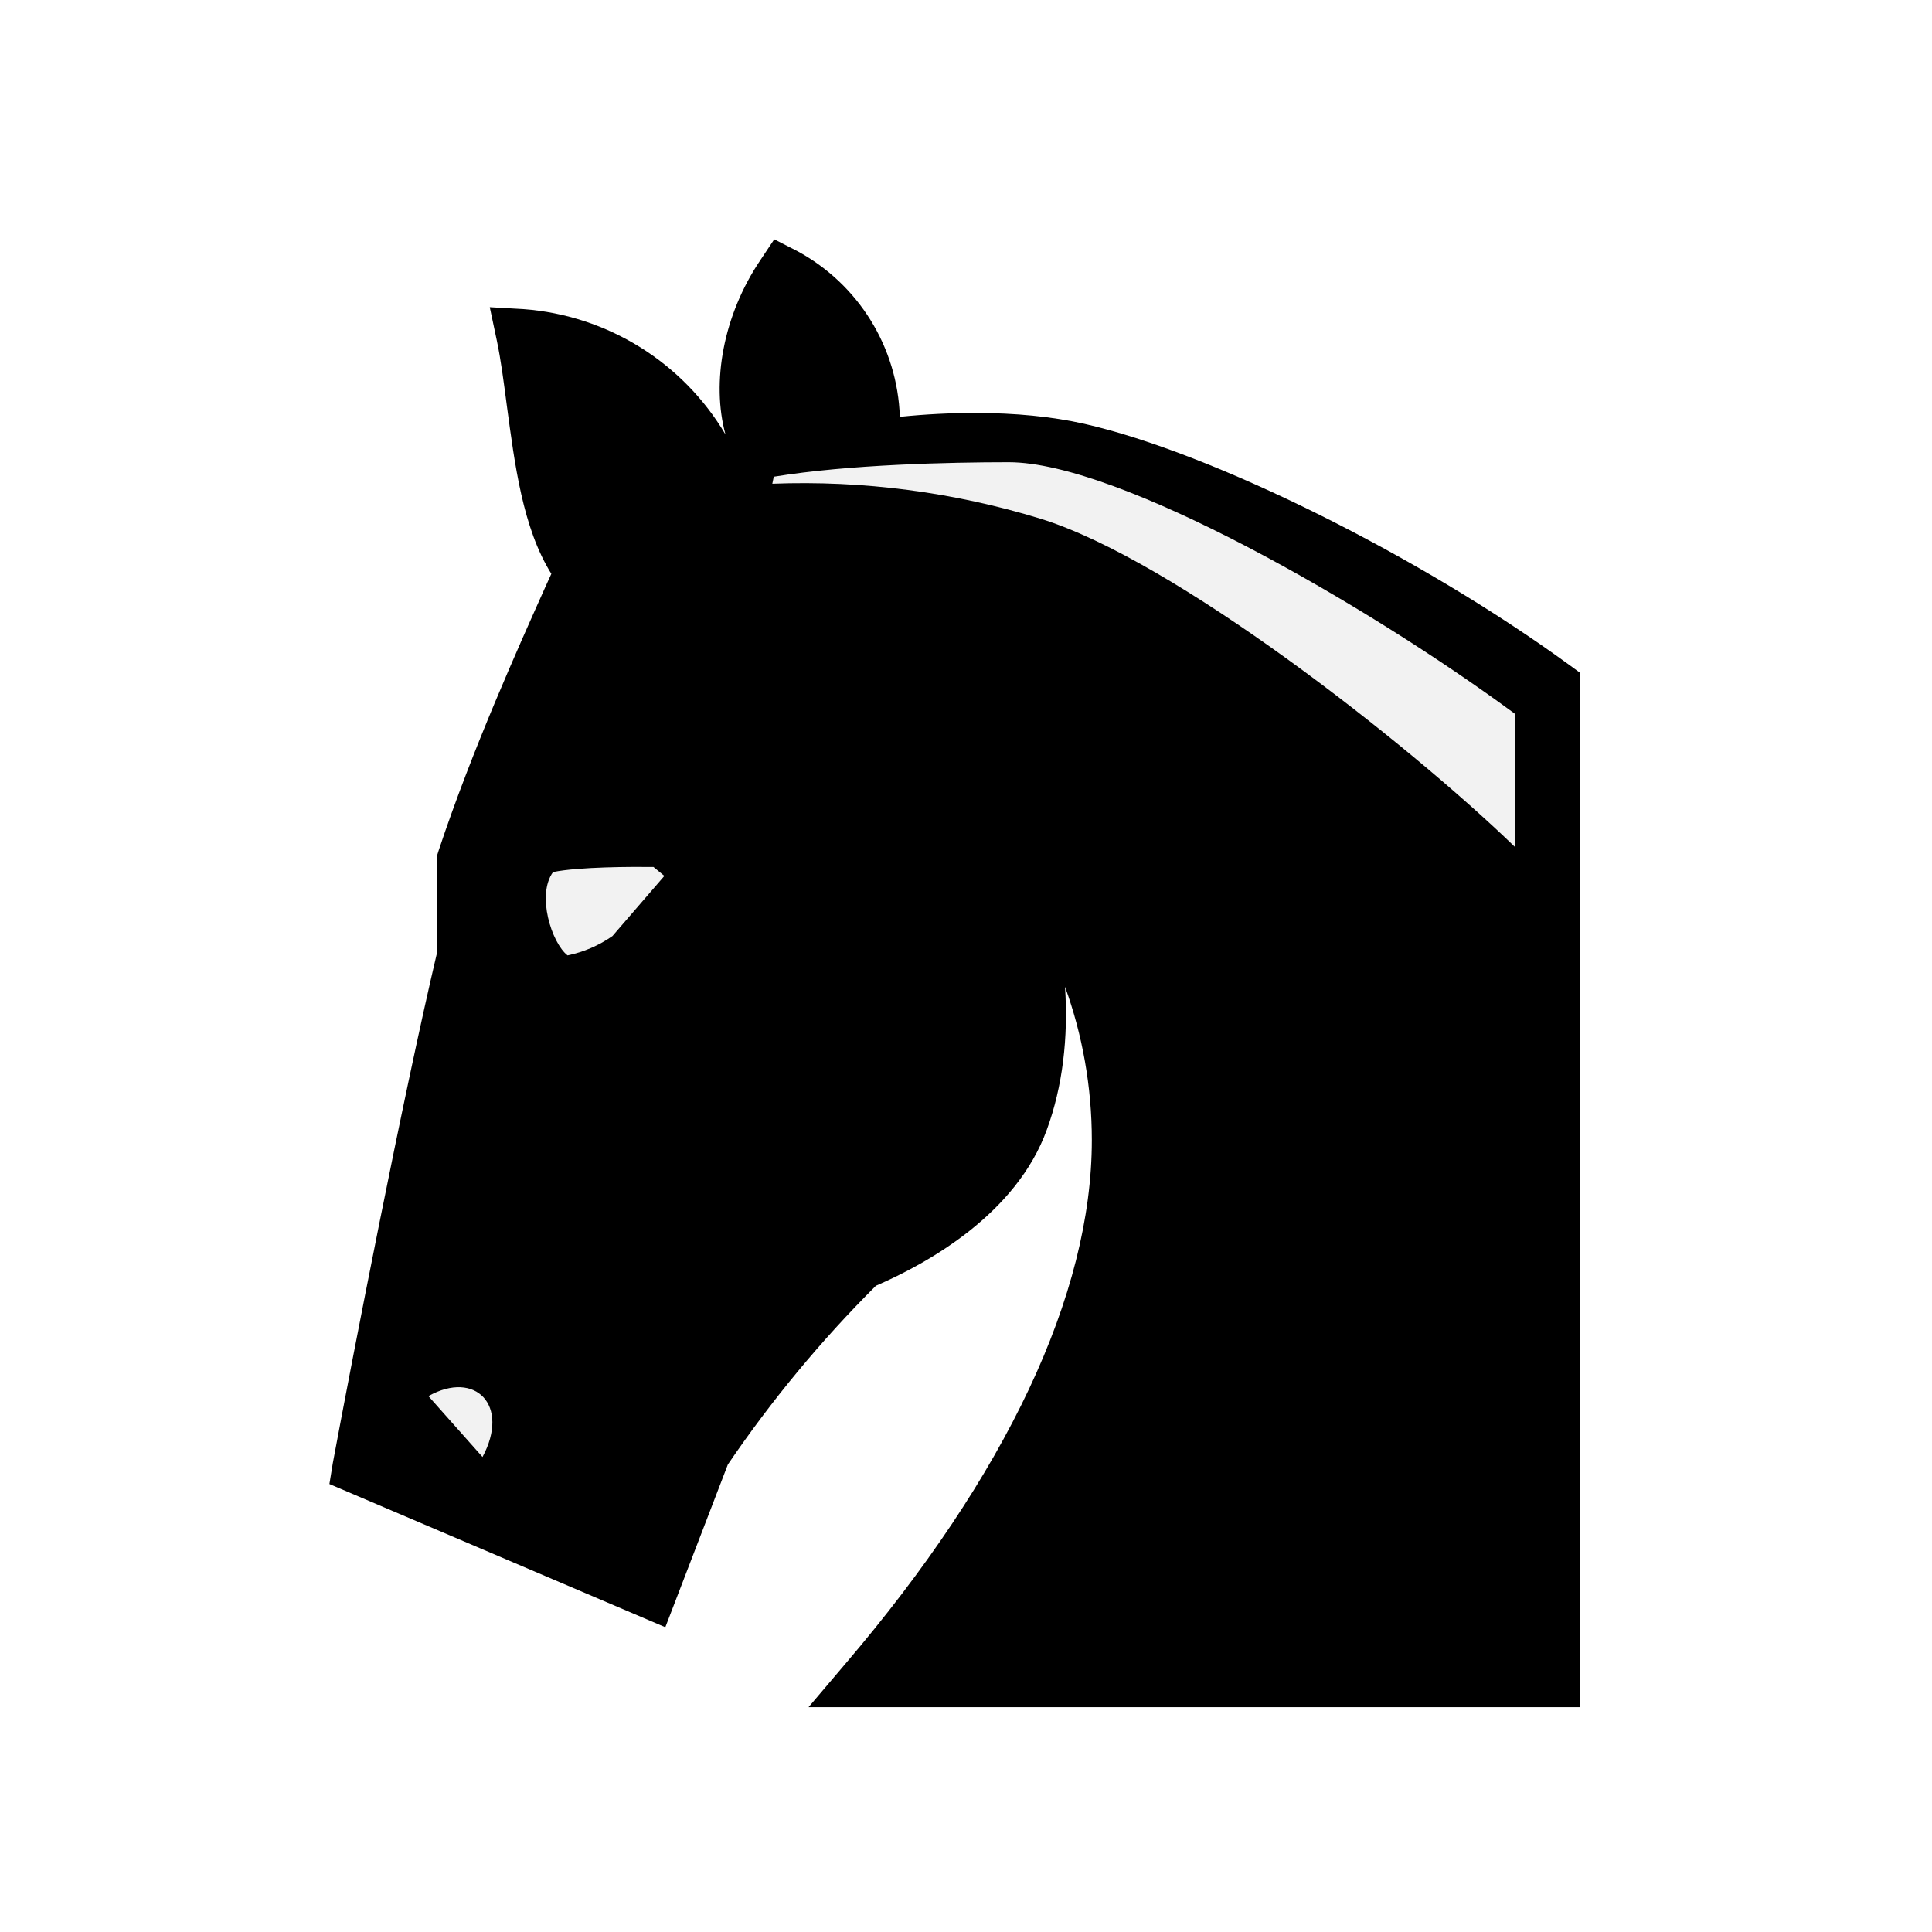
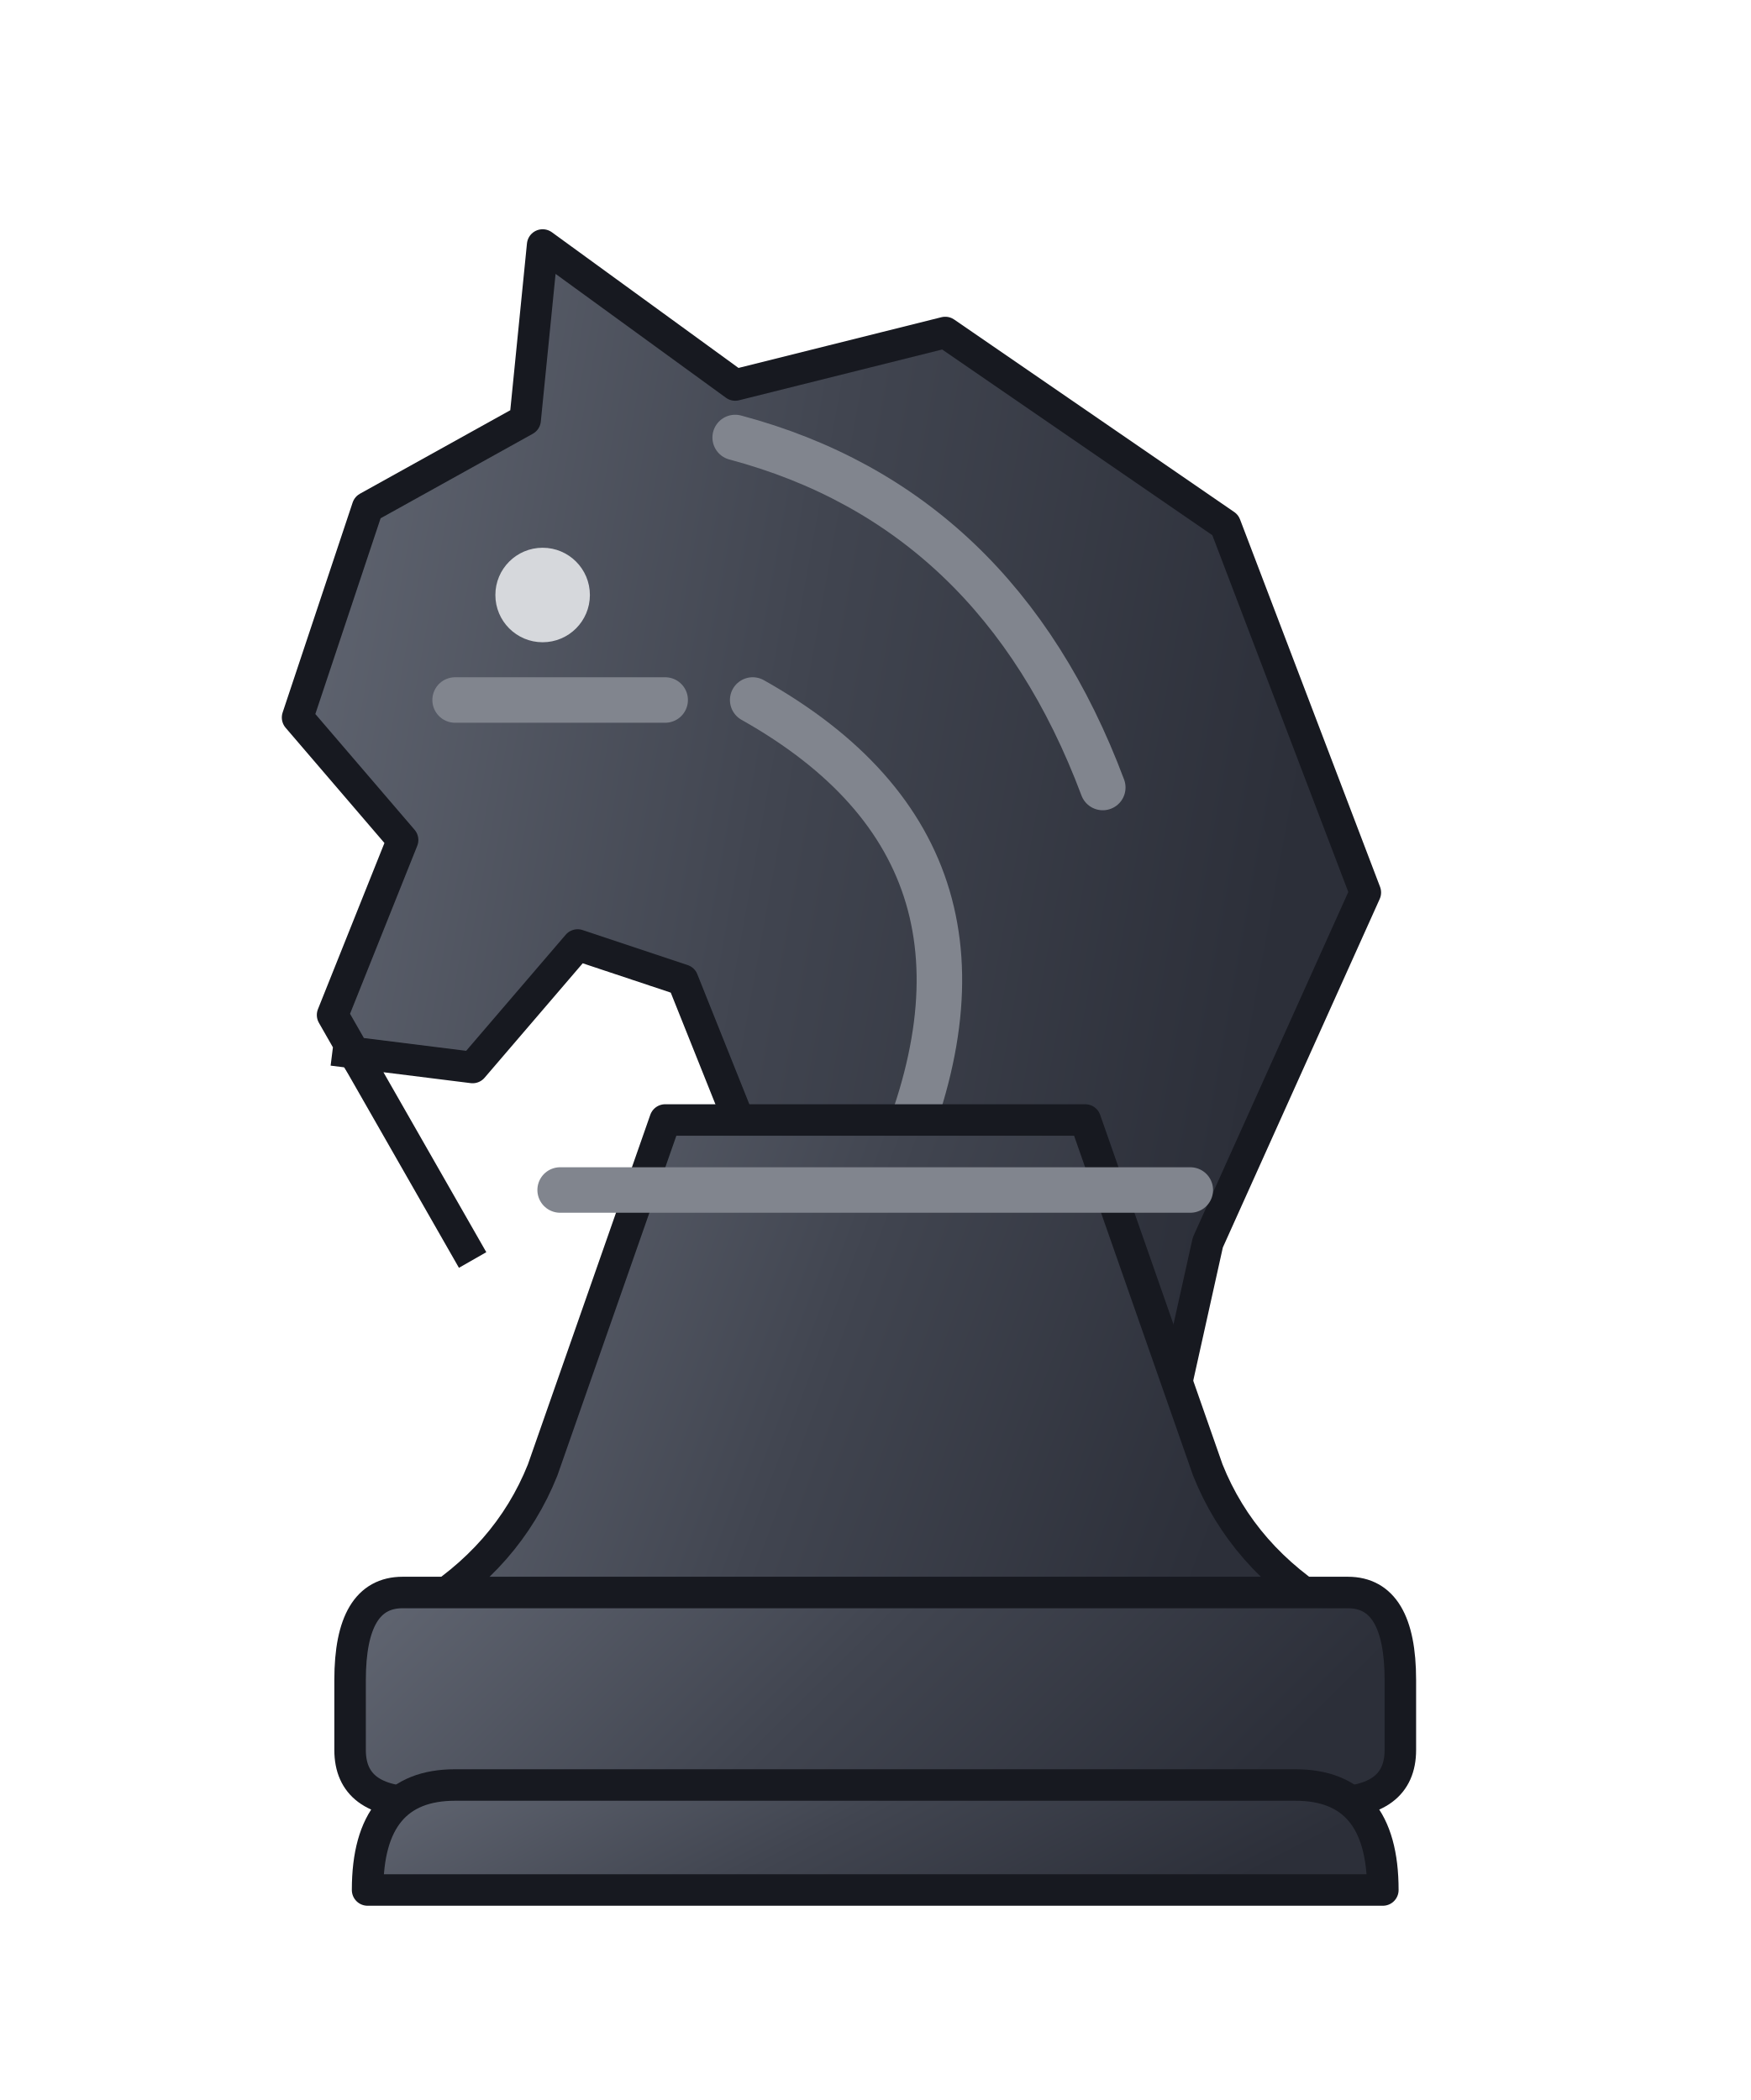
- <svg xmlns="http://www.w3.org/2000/svg" style="color-scheme:light only" viewBox="0 0 800 800">
-   <path d="M137.8 605.9c8-43 28.9-151 43.3-212v-40l.5-1.6c13.9-41.9 33.6-85.5 44.1-109l2.6-5.7c-11.9-19-15.2-45.7-18.4-69.4-1.3-9.9-2.5-19.3-4.2-27.3l-2.9-13.7 14 .8a106.4 106.4 0 0 1 83.6 51.9c-5.9-21.6-.9-49.4 14.4-72.1l5.8-8.7 9.4 4.8a81 81 0 0 1 42.6 68.7c10.7-1.1 21.2-1.6 31.1-1.6 16.7 0 32 1.5 45.3 4.5 53 12 139.4 55 200.9 99.9l4.4 3.2v428.3H334.8L350 689c66.7-78.1 102.1-153 102.1-216.9 0-22-3.9-43.7-11.1-63.5 1.4 21.1-1 41.3-7.5 59.1-12.6 34.9-49.1 55.3-70.8 64.7a508.8 508.8 0 0 0-61.3 74l-25.9 67.4-139.1-59.3z" />
-   <path fill="#f2f2f2" d="M177.4 578.1c19.4-10.9 33.9 3.8 22.4 25.2zm51.6-217c-6.9 9.5-.6 29.3 6 34.5a50 50 0 0 0 18.6-8l21.5-24.9-4.5-3.7c-8.7-.1-30.7-.1-41.6 2.1m90.8-160.8.6-2.9c31.1-5.1 73-6 97.3-6 45.7 0 148 58.8 209.5 104.1v55.1c-45-43.5-141.2-118.8-196.3-135.8a335.3 335.3 0 0 0-111.1-14.5" />
+ <svg xmlns="http://www.w3.org/2000/svg" viewBox="0 0 100 120">
+   <defs>
+     <linearGradient id="f" x1="0" x2="1" y1="0" y2=".2">
+       <stop stop-color="#626773" />
+       <stop offset=".52" stop-color="#414550" />
+       <stop offset="1" stop-color="#2c2f39" />
+     </linearGradient>
+   </defs>
+   <style>.face{fill:url(#f);stroke:#171920;stroke-width:1.8;stroke-linejoin:round}.line{fill:none;stroke:#81858e;stroke-width:2.6;stroke-linecap:round}.eye{fill:#d6d8dc}</style>
+   <path d="M27 72L19 58 23 48 17 41 21 29 30 24 31 14 42 22 54 19 70 30 78 51 69 71 67 80 34 81 43 66 39 56 33 54 27 61 19 60" class="face" />
+   <path d="M42 25Q57 29 63 45M43 40Q59 49 51 67" class="line" />
+   <path d="M26 40L38 40" class="line" />
+   <circle cx="31" cy="34" r="2.7" class="eye" />
+   <path class="face" d="M38 64H62L69 84Q71 89 76 92H24Q29 89 31 84z" />
+   <path class="line" d="M32 68H68" />
+   <path class="face" d="M23 91H77Q80 91 80 96V100Q80 103 76 103H24Q20 103 20 100V96Q20 91 23 91z" />
+   <path class="face" d="M26 102H74Q79 102 79 108H21Q21 102 26 102z" />
</svg>
